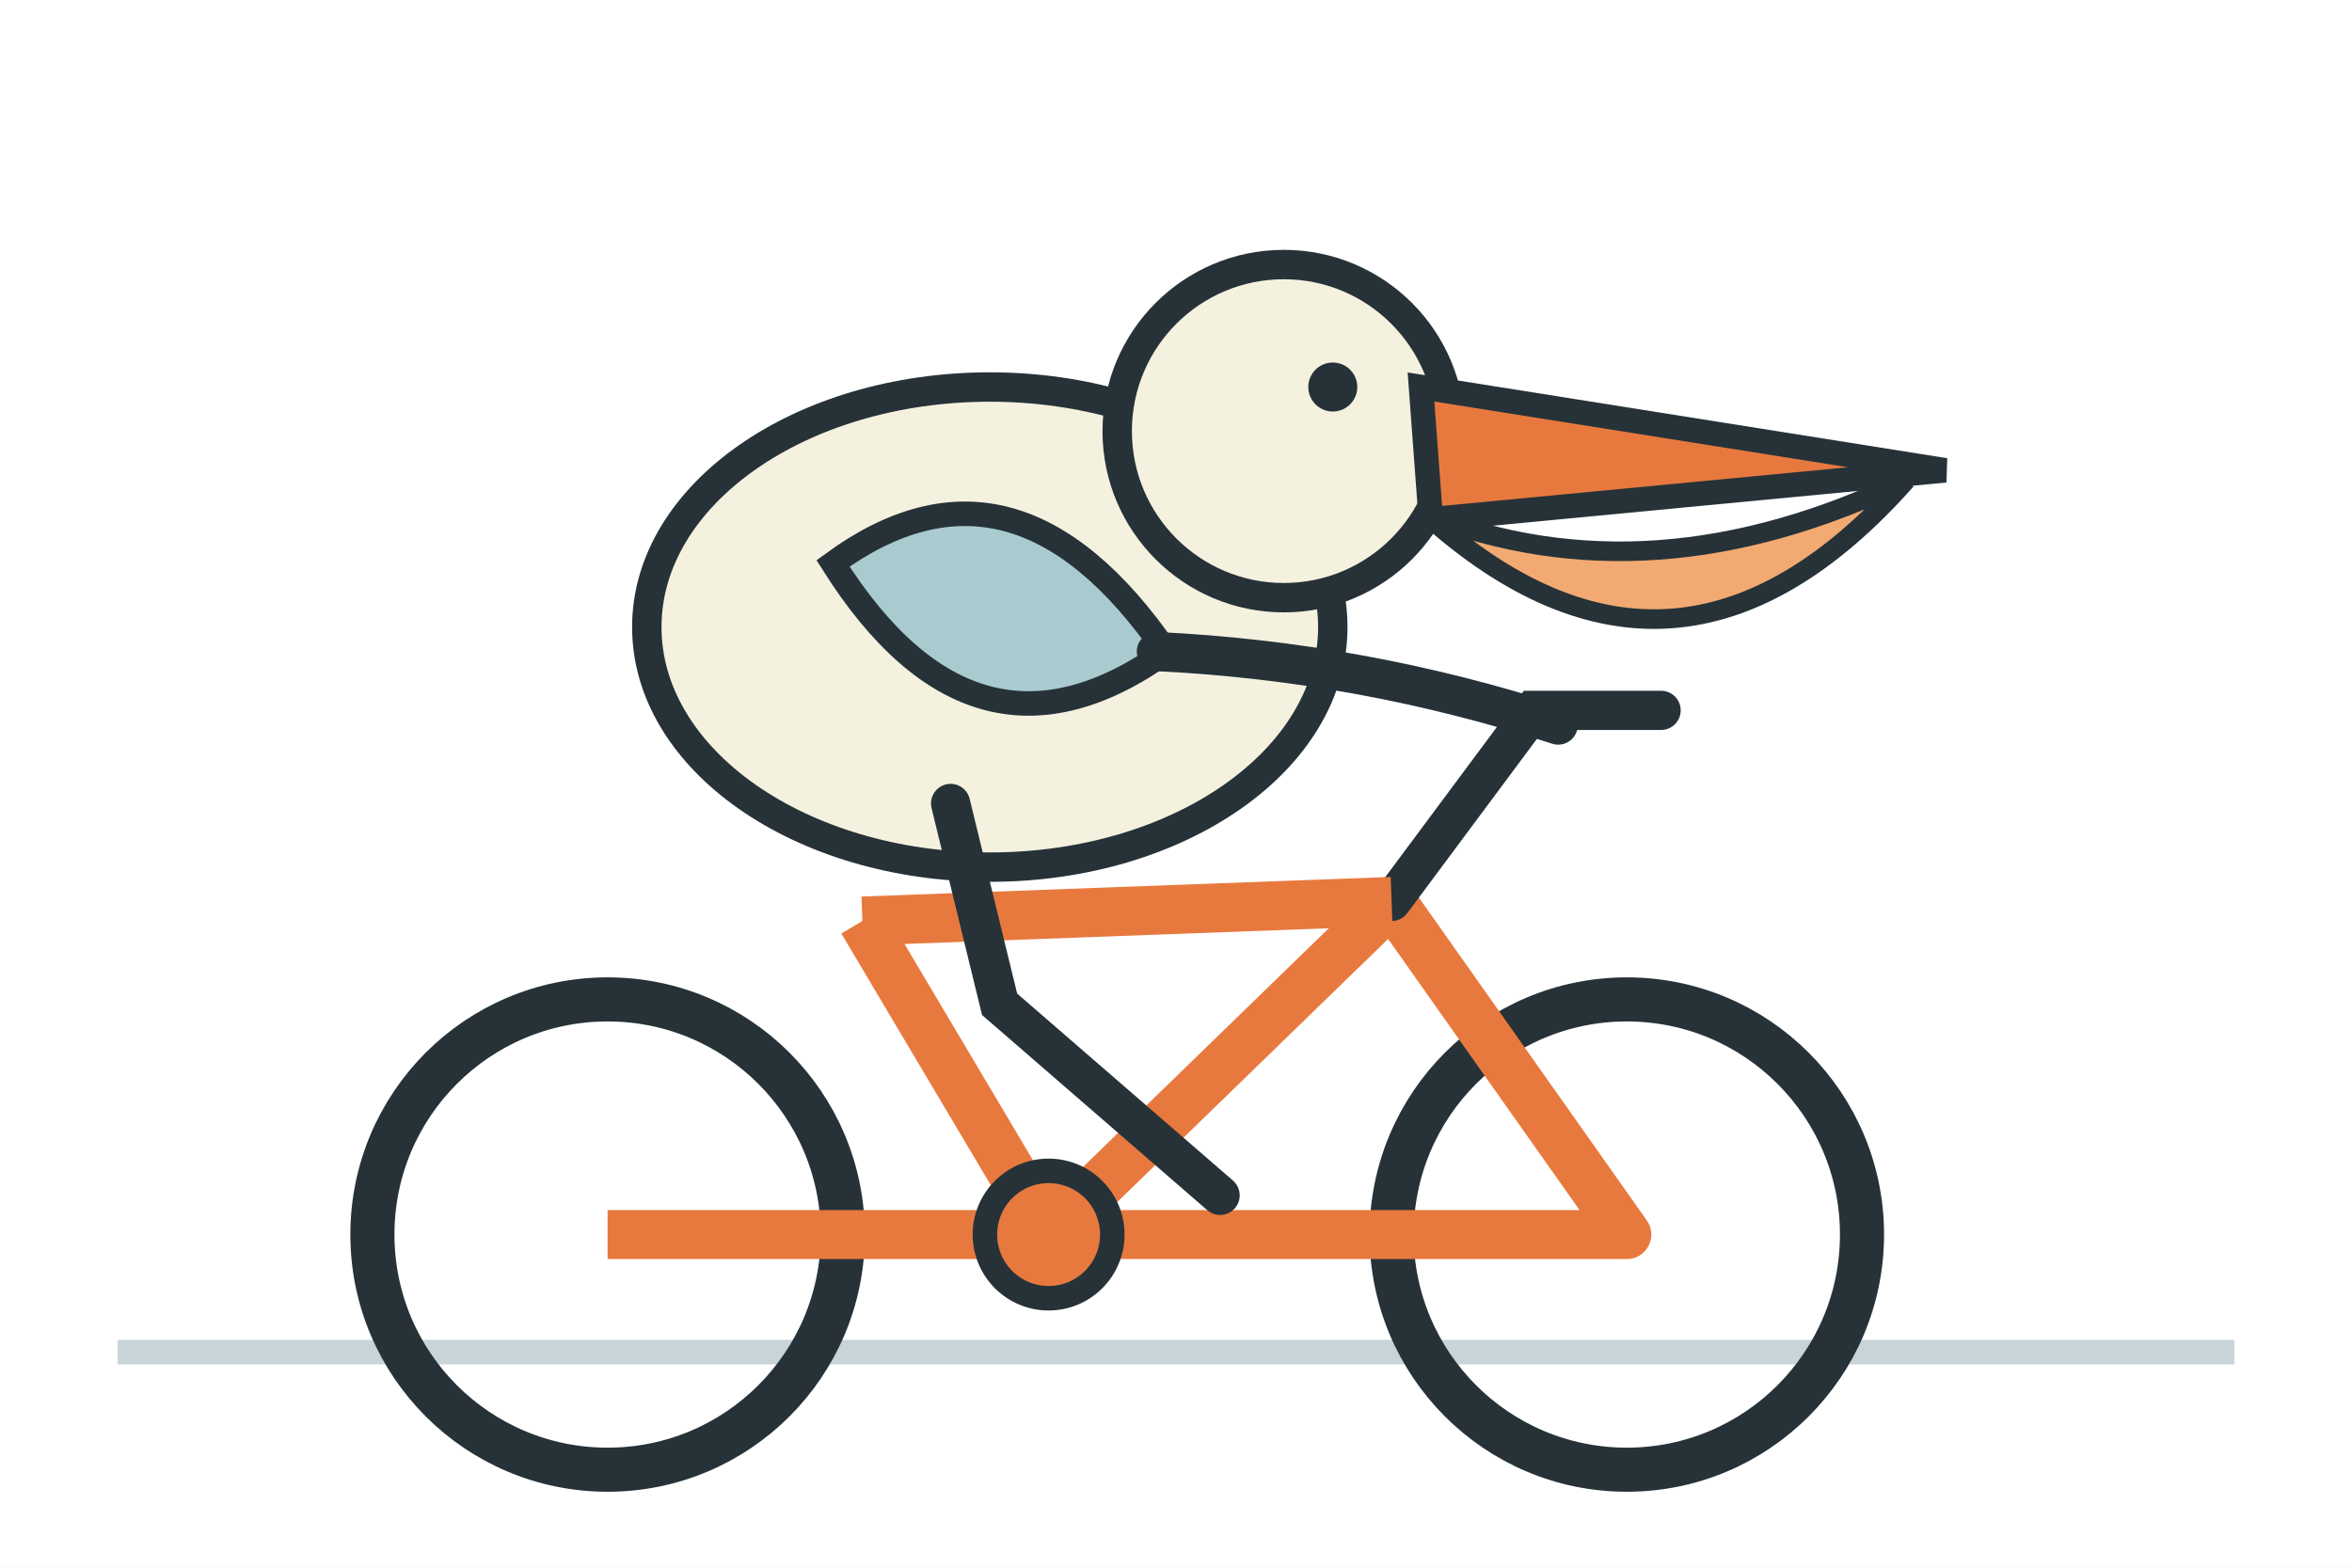
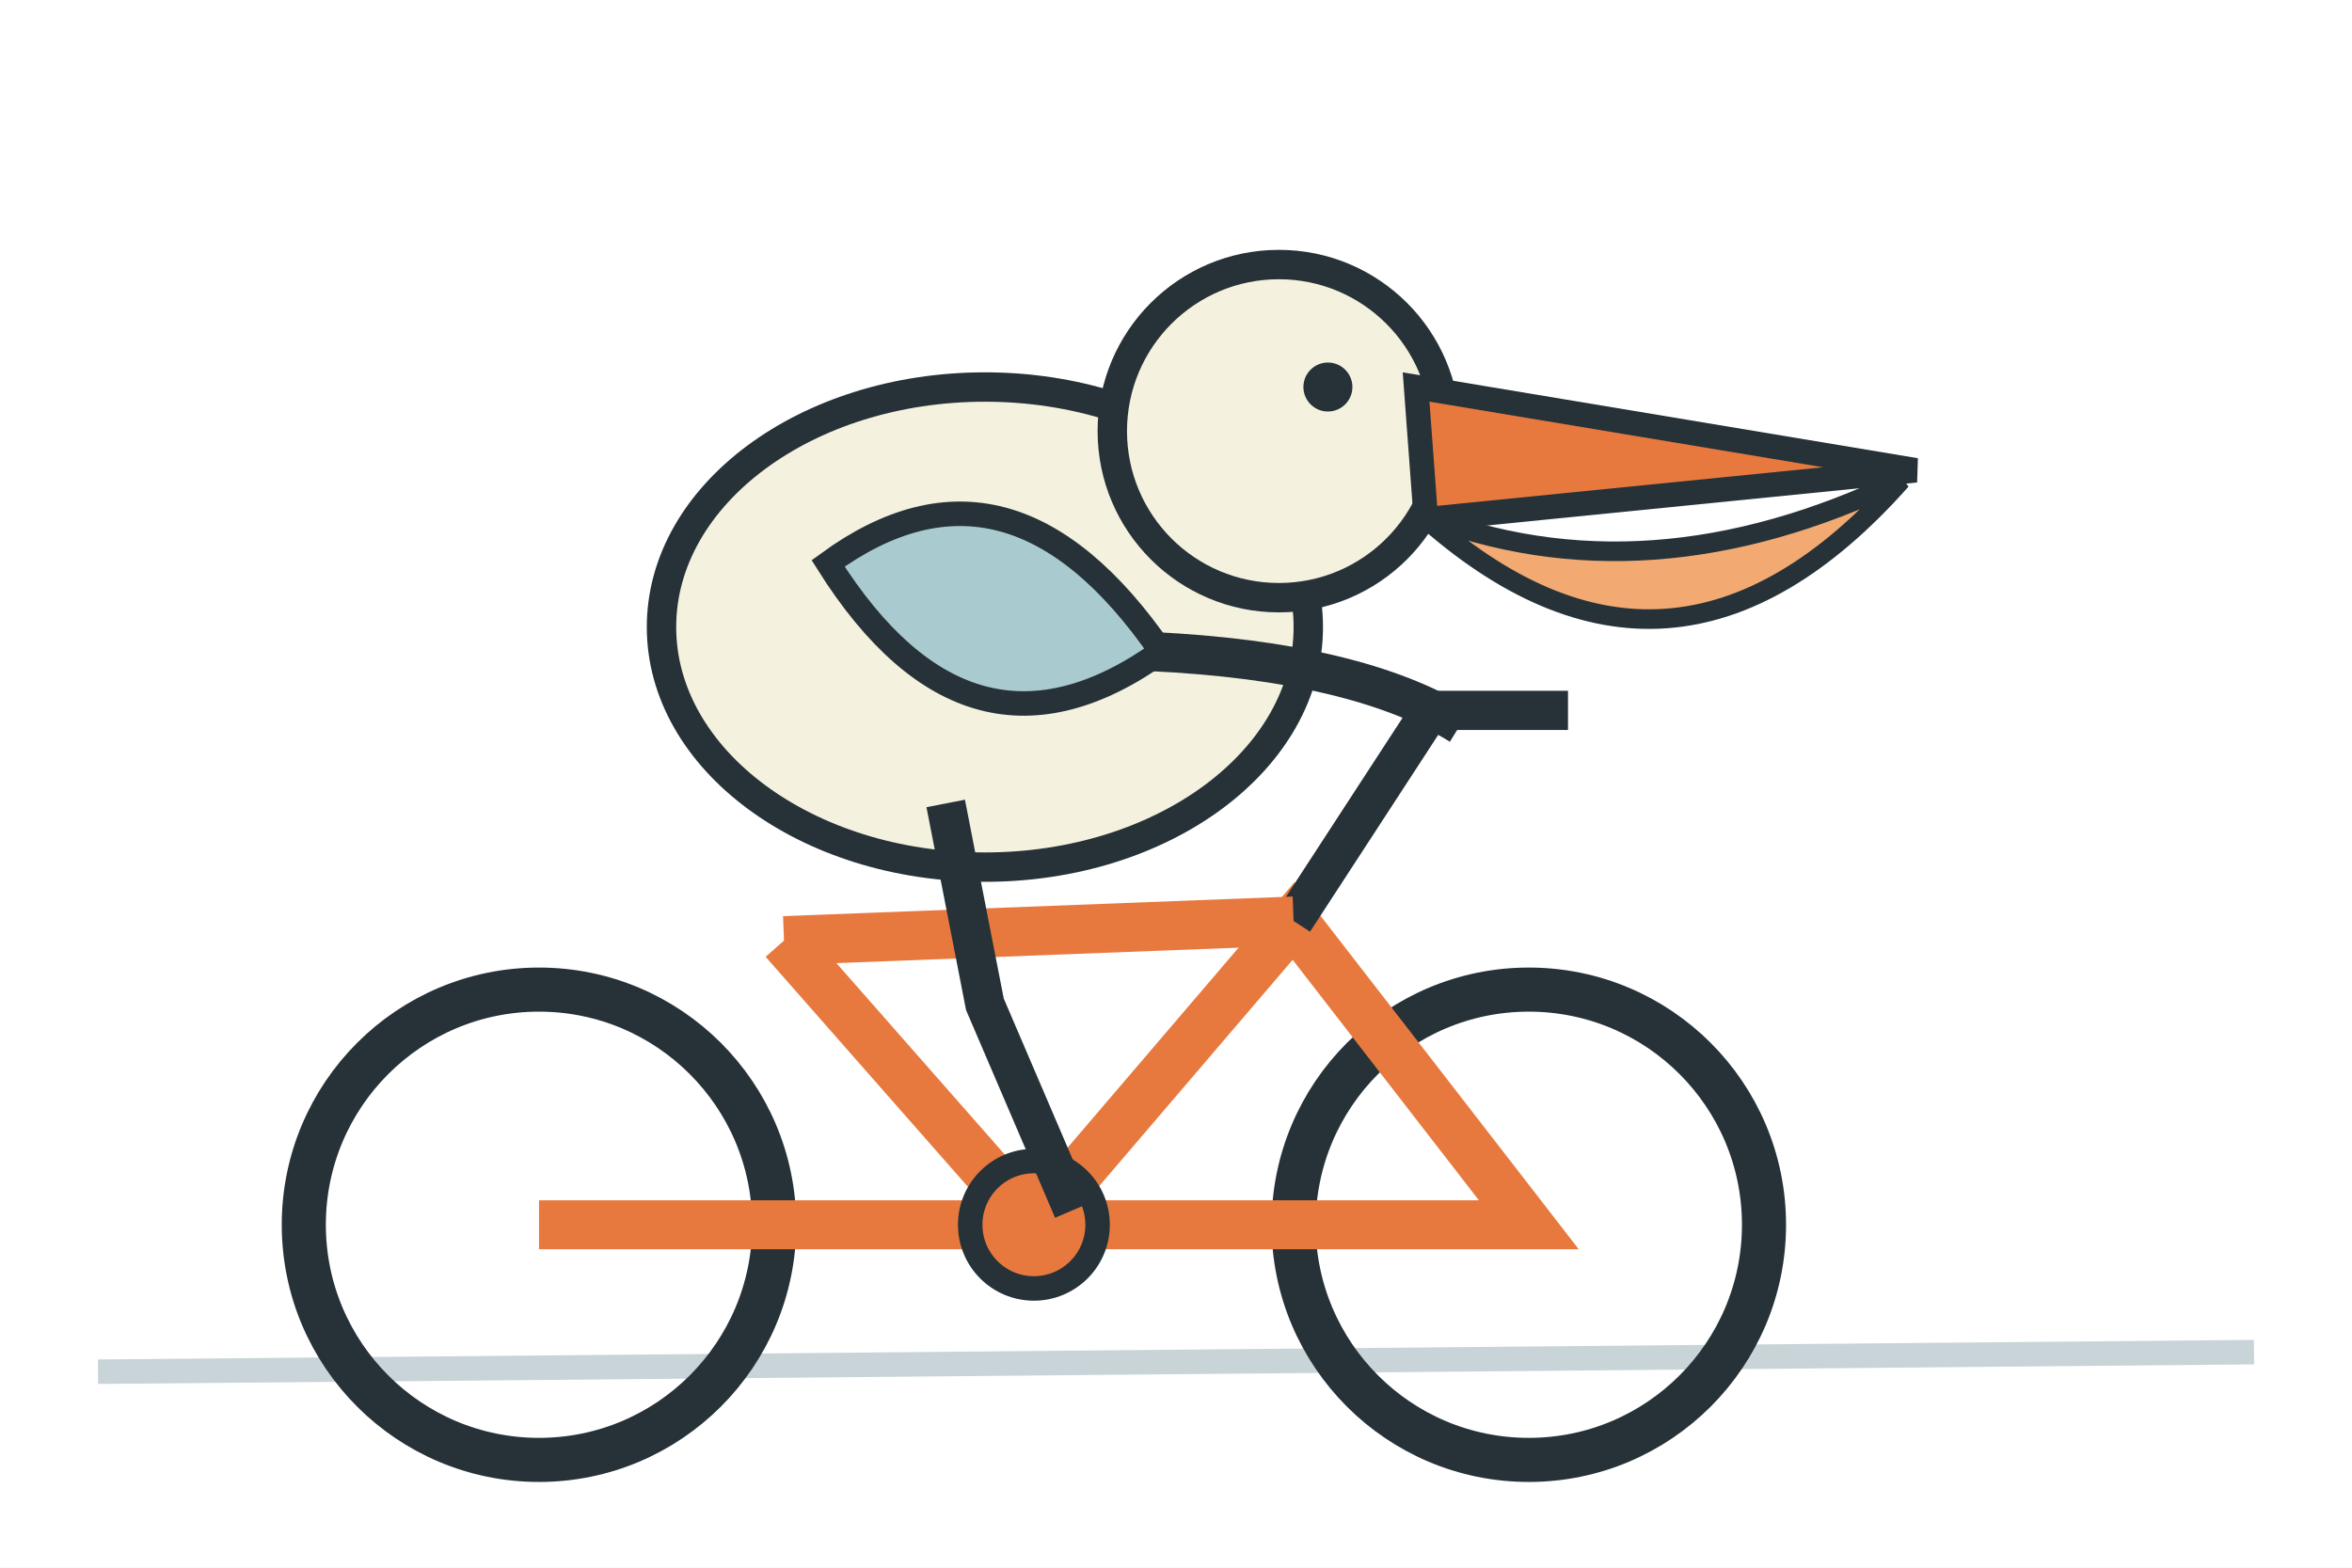
<svg xmlns="http://www.w3.org/2000/svg" width="480" height="320" viewBox="0 0 480 320">
  <rect width="480" height="320" fill="#ffffff" />
-   <path d="M24 276 H456" stroke="#c8d4d8" stroke-width="5" />
-   <circle data-role="front-wheel" cx="332" cy="252" r="48" fill="none" stroke="#263238" stroke-width="9" />
-   <circle data-role="rear-wheel" cx="124" cy="252" r="48" fill="none" stroke="#263238" stroke-width="9" />
-   <path data-role="frame" d="M124 252 L214 252 L284 184 L332 252 L214 252 L176 188" fill="none" stroke="#e8793e" stroke-width="10" stroke-linejoin="round" />
-   <path data-role="handlebar" d="M284 184 L313 145 L339 145" fill="none" stroke="#263238" stroke-width="8" stroke-linecap="round" />
-   <circle data-role="pedal" cx="214" cy="252" r="13" fill="#e8793e" stroke="#263238" stroke-width="5" />
-   <path data-role="frame-brace" d="M176 188 L284 184" stroke="#e8793e" stroke-width="10" />
-   <ellipse data-role="animal body pelican" cx="202" cy="128" rx="70" ry="49" fill="#f5f1df" stroke="#263238" stroke-width="6" />
-   <circle data-role="animal head" cx="262" cy="88" r="34" fill="#f5f1df" stroke="#263238" stroke-width="6" />
-   <path data-role="bill" d="M290 79 L397 96 L292 106 Z" fill="#e8793e" stroke="#263238" stroke-width="5" />
-   <circle data-role="eye" cx="272" cy="79" r="5" fill="#263238" />
-   <path data-role="gular pouch" d="M291 105 Q342 151 389 98 Q337 123 291 105 Z" fill="#f2aa72" stroke="#263238" stroke-width="4" />
-   <path data-role="wing" d="M170 115 Q207 88 238 133 Q199 161 170 115 Z" fill="#a9cbd0" stroke="#263238" stroke-width="5" />
-   <path data-role="foot pedal contact" d="M194 164 L204 205 L249 244" fill="none" stroke="#263238" stroke-width="8" stroke-linecap="round" />
-   <path data-role="riding grip contact" d="M236 133 Q278 135 318 148" fill="none" stroke="#263238" stroke-width="8" stroke-linecap="round" />
+   <path data-role="ground" d="M20 280 L460 276" stroke="#c8d4d8" stroke-width="5" />
+   <circle data-role="front-wheel" cx="312" cy="250" r="48" fill="none" stroke="#263238" stroke-width="9" />
+   <circle data-role="rear-wheel" cx="110" cy="250" r="48" fill="none" stroke="#263238" stroke-width="9" />
+   <path data-role="frame" d="M110 250 L211 250 L264 188 L312 250 L211 250 L160 192" fill="none" stroke="#e8793e" stroke-width="10" />
+   <path data-role="handlebar" d="M264 188 L292 145 L320 145" fill="none" stroke="#263238" stroke-width="8" />
+   <circle data-role="pedal" cx="211" cy="250" r="13" fill="#e8793e" stroke="#263238" stroke-width="5" />
+   <path data-role="frame-brace" d="M160 192 L264 188" stroke="#e8793e" stroke-width="10" />
+   <ellipse data-role="animal body pelican" cx="201" cy="128" rx="66" ry="49" fill="#f5f1df" stroke="#263238" stroke-width="6" />
+   <circle data-role="animal head" cx="261" cy="88" r="34" fill="#f5f1df" stroke="#263238" stroke-width="6" />
+   <path data-role="bill" d="M289 79 L391 96 L291 106 Z" fill="#e8793e" stroke="#263238" stroke-width="5" />
+   <circle data-role="eye" cx="271" cy="79" r="5" fill="#263238" />
+   <path data-role="gular pouch" d="M290 105 Q341 151 388 98 Q336 123 290 105 Z" fill="#f2aa72" stroke="#263238" stroke-width="4" />
+   <path data-role="wing" d="M169 115 Q206 88 237 133 Q198 161 169 115 Z" fill="#a9cbd0" stroke="#263238" stroke-width="5" />
+   <path data-role="foot pedal contact" d="M193 164 L201 205 L219 247" fill="none" stroke="#263238" stroke-width="8" />
+   <path data-role="riding grip contact" d="M235 133 Q277 135 298 148" fill="none" stroke="#263238" stroke-width="8" />
</svg>
